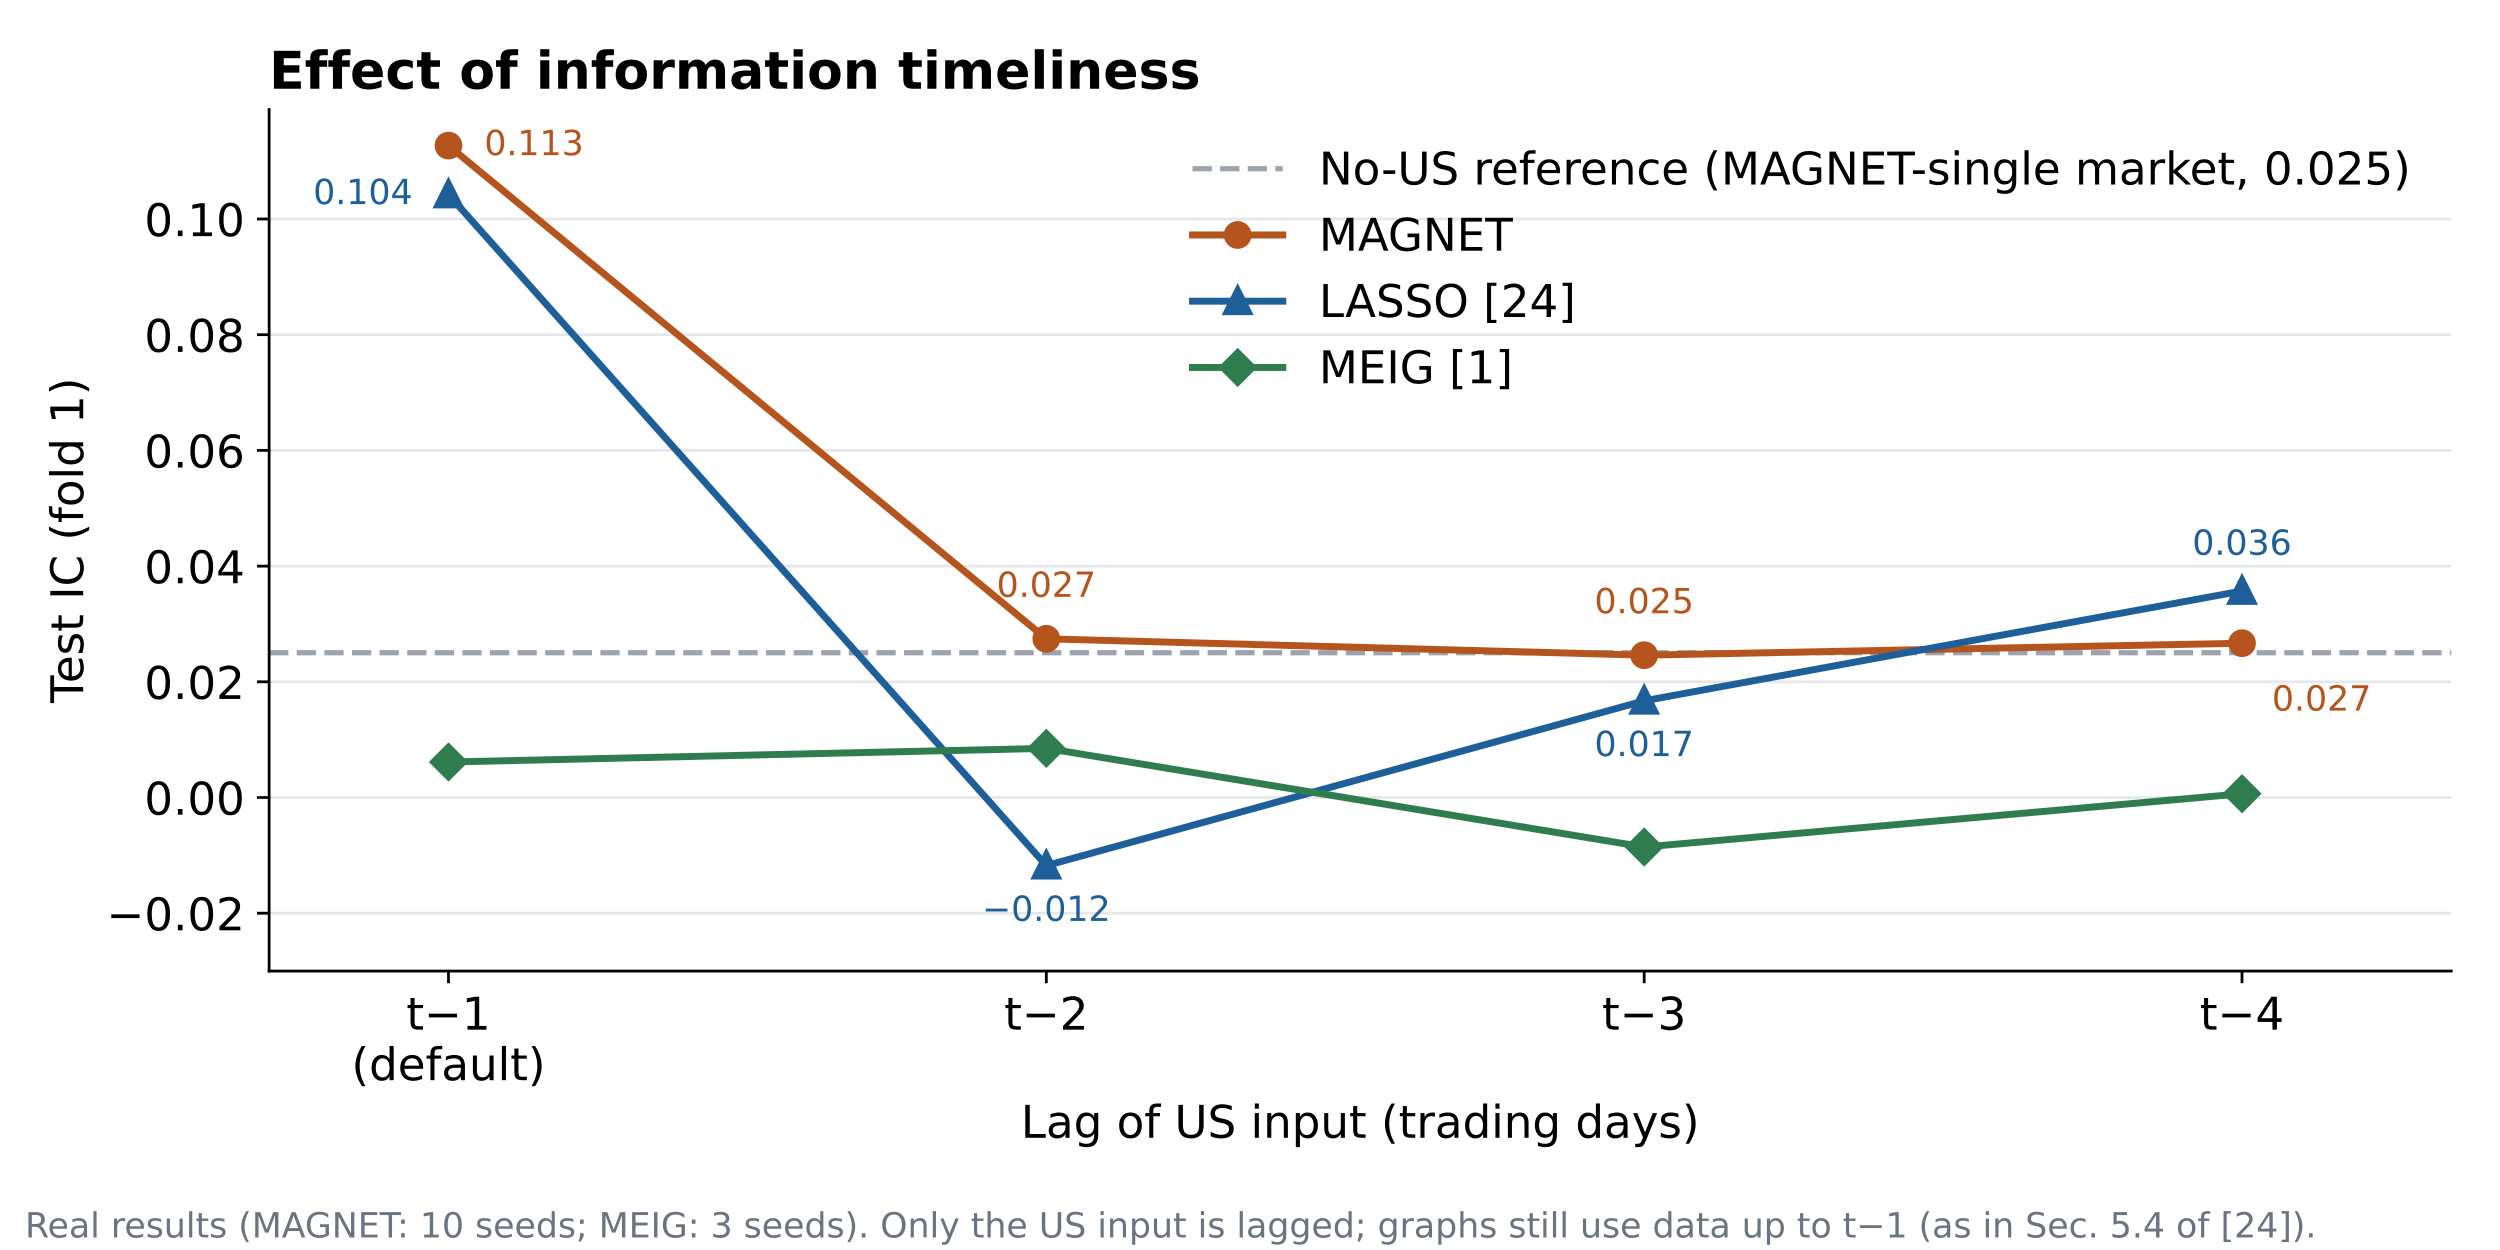
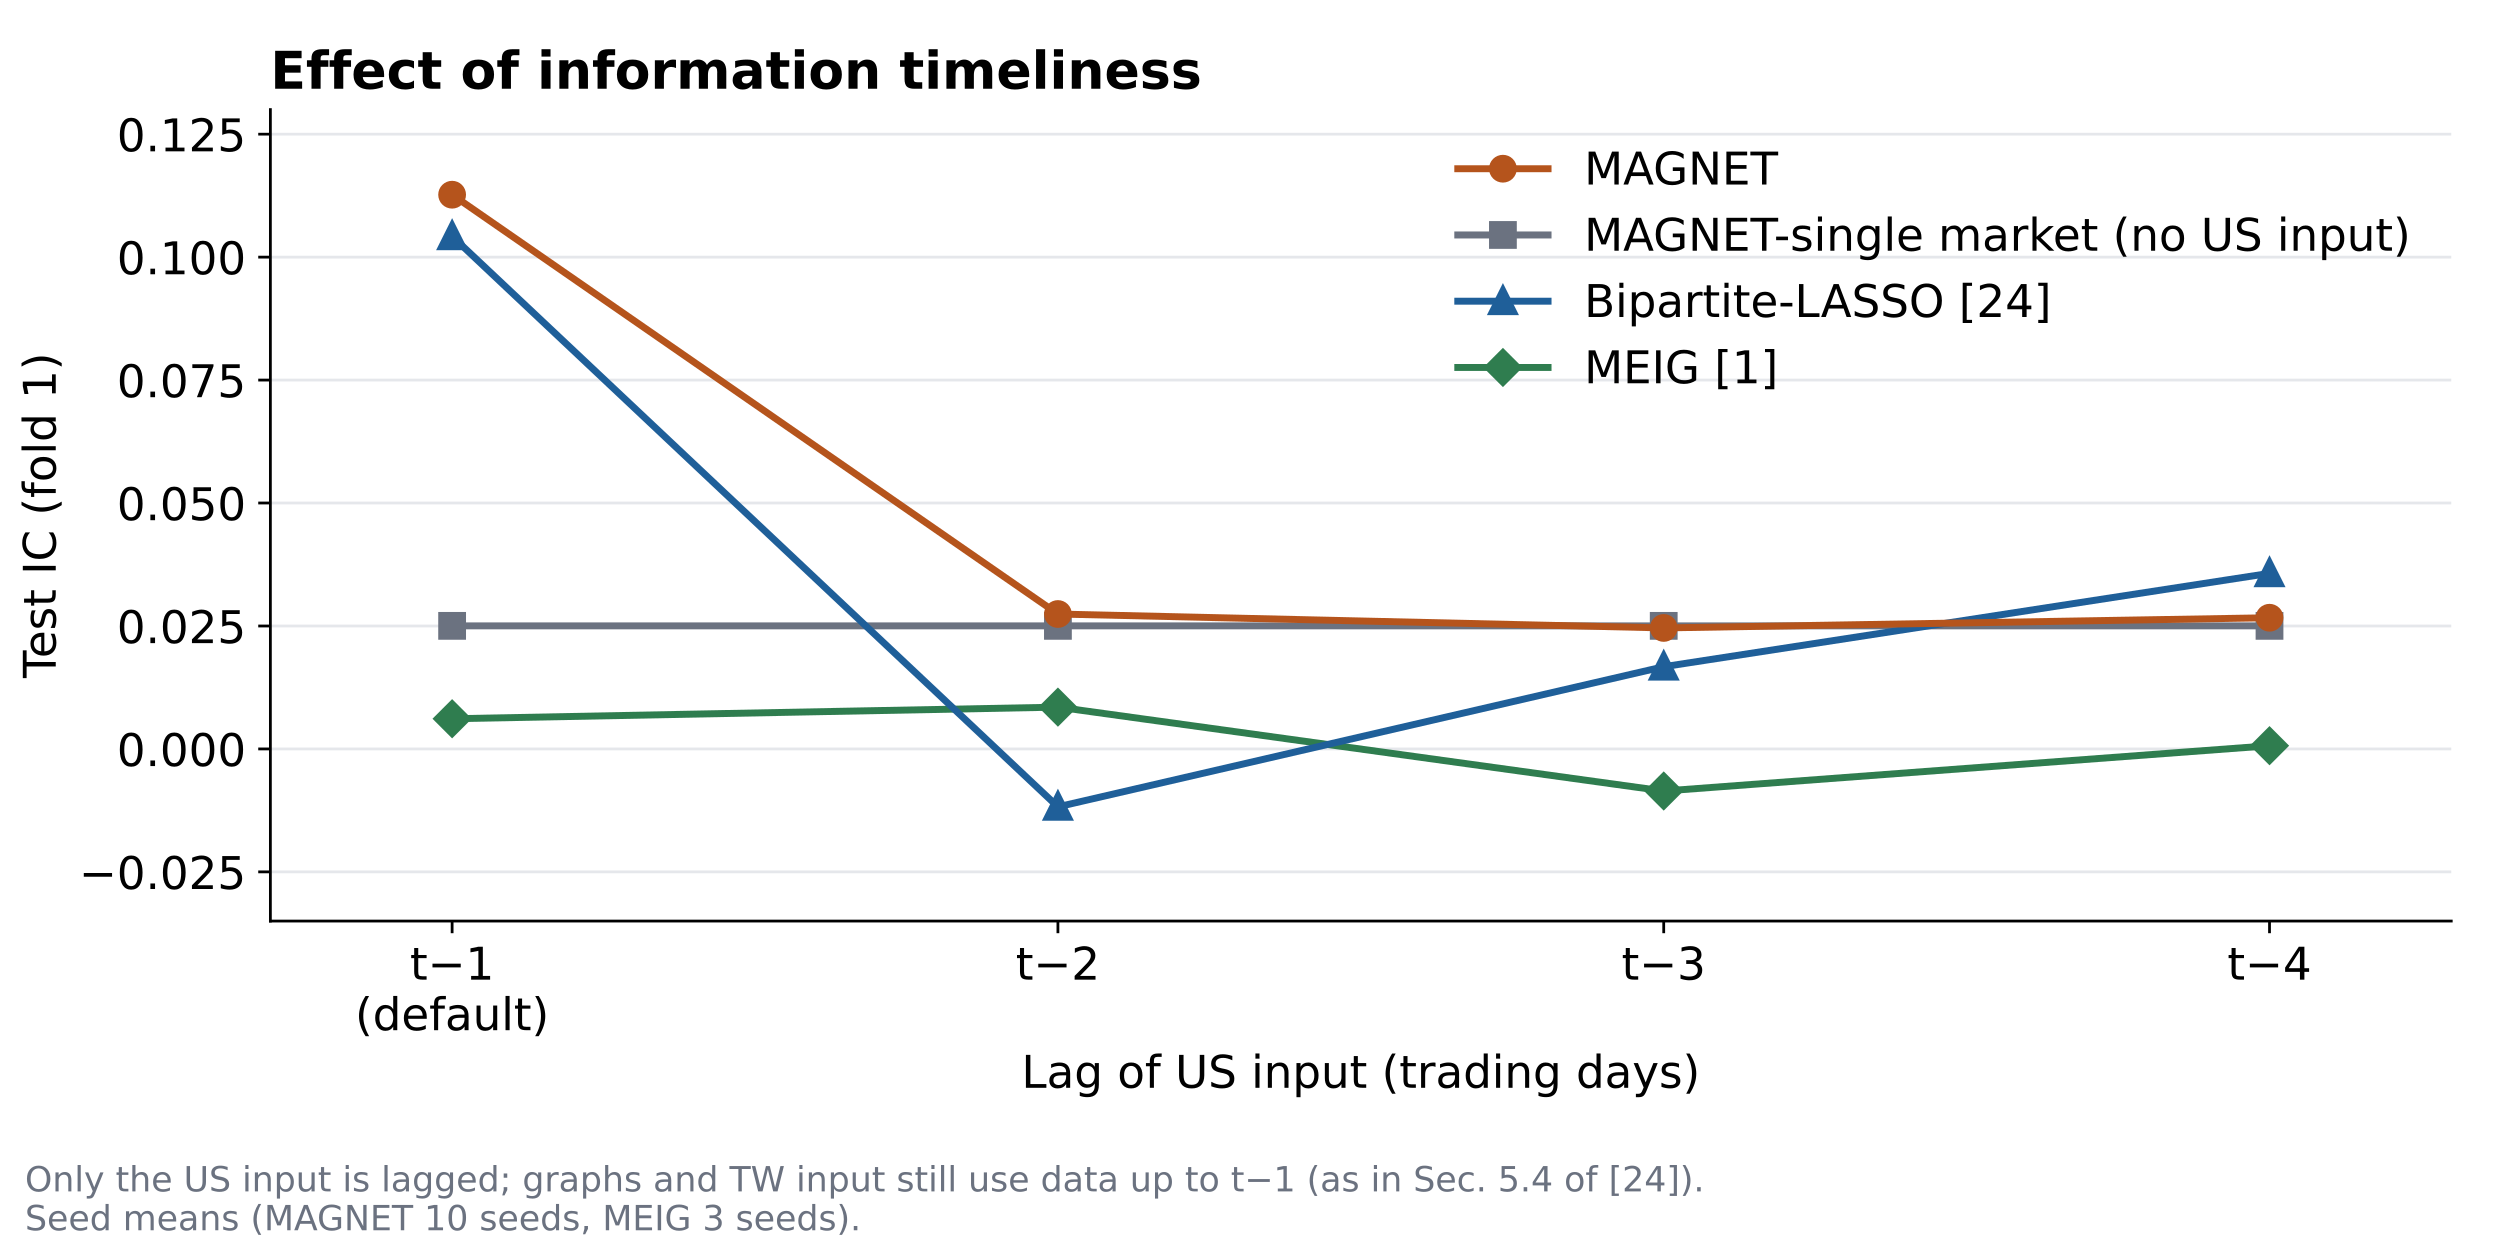
<svg xmlns="http://www.w3.org/2000/svg" xmlns:xlink="http://www.w3.org/1999/xlink" width="720pt" height="360pt" viewBox="0 0 720 360" version="1.1">
  <defs>
    <style type="text/css">*{stroke-linejoin: round; stroke-linecap: butt}</style>
  </defs>
  <g id="figure_1">
    <g id="patch_1">
      <path d="M 0 360  L 720 360  L 720 0  L 0 0  z " style="fill: #ffffff" />
    </g>
    <g id="axes_1">
      <g id="patch_2">
-         <path d="M 77.51 279.664  L 705.96 279.664  L 705.96 31.56  L 77.51 31.56  z " style="fill: #ffffff" />
+         <path d="M 77.87 265.264  L 705.96 265.264  L 705.96 31.56  L 77.87 31.56  z " style="fill: #ffffff" />
      </g>
      <g id="matplotlib.axis_1">
        <g id="xtick_1">
          <g id="line2d_1">
            <defs>
-               <path id="m0a04802cc2" d="M 0 0  L 0 3.5  " style="stroke: #000000; stroke-width: 0.8" />
+               <path id="mc1489511c1" d="M 0 0  L 0 3.5  " style="stroke: #000000; stroke-width: 0.8" />
            </defs>
            <g>
-               <use xlink:href="#m0a04802cc2" x="129.163" y="279.664" style="stroke: #000000; stroke-width: 0.8" />
+               <use xlink:href="#mc1489511c1" x="130.211" y="265.264" style="stroke: #000000; stroke-width: 0.8" />
            </g>
          </g>
          <g id="text_1">
-             <text style="font-size: 13px; font-family: 'DejaVu Sans'" transform="translate(117.0328 296.542)">t−1</text>
-             <text style="font-size: 13px; font-family: 'DejaVu Sans'" transform="translate(101.2205 311.0991)">(default)</text>
+             <text style="font-size: 13px; font-family: 'DejaVu Sans'" transform="translate(118.0802 282.142)">t−1</text>
+             <text style="font-size: 13px; font-family: 'DejaVu Sans'" transform="translate(102.2679 296.6991)">(default)</text>
          </g>
        </g>
        <g id="xtick_2">
          <g id="line2d_2">
            <g>
-               <use xlink:href="#m0a04802cc2" x="301.342" y="279.664" style="stroke: #000000; stroke-width: 0.8" />
+               <use xlink:href="#mc1489511c1" x="304.68" y="265.264" style="stroke: #000000; stroke-width: 0.8" />
            </g>
          </g>
          <g id="text_2">
-             <text style="font-size: 13px; font-family: 'DejaVu Sans'; text-anchor: middle" x="301.342" y="296.542" transform="rotate(-0 301.3415 296.542)">t−2</text>
+             <text style="font-size: 13px; font-family: 'DejaVu Sans'; text-anchor: middle" x="304.68" y="282.142" transform="rotate(-0 304.6803 282.142)">t−2</text>
          </g>
        </g>
        <g id="xtick_3">
          <g id="line2d_3">
            <g>
-               <use xlink:href="#m0a04802cc2" x="473.52" y="279.664" style="stroke: #000000; stroke-width: 0.8" />
+               <use xlink:href="#mc1489511c1" x="479.15" y="265.264" style="stroke: #000000; stroke-width: 0.8" />
            </g>
          </g>
          <g id="text_3">
-             <text style="font-size: 13px; font-family: 'DejaVu Sans'; text-anchor: middle" x="473.52" y="296.542" transform="rotate(-0 473.5196 296.542)">t−3</text>
+             <text style="font-size: 13px; font-family: 'DejaVu Sans'; text-anchor: middle" x="479.15" y="282.142" transform="rotate(-0 479.1497 282.142)">t−3</text>
          </g>
        </g>
        <g id="xtick_4">
          <g id="line2d_4">
            <g>
-               <use xlink:href="#m0a04802cc2" x="645.698" y="279.664" style="stroke: #000000; stroke-width: 0.8" />
+               <use xlink:href="#mc1489511c1" x="653.619" y="265.264" style="stroke: #000000; stroke-width: 0.8" />
            </g>
          </g>
          <g id="text_4">
-             <text style="font-size: 13px; font-family: 'DejaVu Sans'; text-anchor: middle" x="645.698" y="296.542" transform="rotate(-0 645.6977 296.542)">t−4</text>
+             <text style="font-size: 13px; font-family: 'DejaVu Sans'; text-anchor: middle" x="653.619" y="282.142" transform="rotate(-0 653.6192 282.142)">t−4</text>
          </g>
        </g>
        <g id="text_5">
-           <text style="font-size: 13px; font-family: 'DejaVu Sans'; text-anchor: middle" x="391.735" y="327.681" transform="rotate(-0 391.735 327.6807)">Lag of US input (trading days)</text>
+           <text style="font-size: 13px; font-family: 'DejaVu Sans'; text-anchor: middle" x="391.915" y="313.281" transform="rotate(-0 391.915 313.2807)">Lag of US input (trading days)</text>
        </g>
      </g>
      <g id="matplotlib.axis_2">
        <g id="ytick_1">
          <g id="line2d_5">
-             <path d="M 77.51 263.003  L 705.96 263.003  " clip-path="url(#pba3852b557)" style="fill: none; stroke: #e5e7eb; stroke-width: 0.8; stroke-linecap: square" />
+             <path d="M 77.87 251.1  L 705.96 251.1  " clip-path="url(#pfa7baa944f)" style="fill: none; stroke: #e5e7eb; stroke-width: 0.8; stroke-linecap: square" />
          </g>
          <g id="line2d_6">
            <defs>
-               <path id="mc489bd8456" d="M 0 0  L -3.5 0  " style="stroke: #000000; stroke-width: 0.8" />
+               <path id="macea631ed1" d="M 0 0  L -3.5 0  " style="stroke: #000000; stroke-width: 0.8" />
            </defs>
            <g>
-               <use xlink:href="#mc489bd8456" x="77.51" y="263.003" style="stroke: #000000; stroke-width: 0.8" />
+               <use xlink:href="#macea631ed1" x="77.87" y="251.1" style="stroke: #000000; stroke-width: 0.8" />
            </g>
          </g>
          <g id="text_6">
-             <text style="font-size: 13px; font-family: 'DejaVu Sans'; text-anchor: end" x="70.51" y="267.942" transform="rotate(-0 70.51 267.9422)">−0.02</text>
+             <text style="font-size: 13px; font-family: 'DejaVu Sans'; text-anchor: end" x="70.87" y="256.039" transform="rotate(-0 70.87 256.0391)">−0.025</text>
          </g>
        </g>
        <g id="ytick_2">
          <g id="line2d_7">
-             <path d="M 77.51 229.682  L 705.96 229.682  " clip-path="url(#pba3852b557)" style="fill: none; stroke: #e5e7eb; stroke-width: 0.8; stroke-linecap: square" />
+             <path d="M 77.87 215.69  L 705.96 215.69  " clip-path="url(#pfa7baa944f)" style="fill: none; stroke: #e5e7eb; stroke-width: 0.8; stroke-linecap: square" />
          </g>
          <g id="line2d_8">
            <g>
-               <use xlink:href="#mc489bd8456" x="77.51" y="229.682" style="stroke: #000000; stroke-width: 0.8" />
+               <use xlink:href="#macea631ed1" x="77.87" y="215.69" style="stroke: #000000; stroke-width: 0.8" />
            </g>
          </g>
          <g id="text_7">
-             <text style="font-size: 13px; font-family: 'DejaVu Sans'; text-anchor: end" x="70.51" y="234.621" transform="rotate(-0 70.51 234.6208)">0.00</text>
+             <text style="font-size: 13px; font-family: 'DejaVu Sans'; text-anchor: end" x="70.87" y="220.629" transform="rotate(-0 70.87 220.6294)">0.000</text>
          </g>
        </g>
        <g id="ytick_3">
          <g id="line2d_9">
-             <path d="M 77.51 196.36  L 705.96 196.36  " clip-path="url(#pba3852b557)" style="fill: none; stroke: #e5e7eb; stroke-width: 0.8; stroke-linecap: square" />
+             <path d="M 77.87 180.281  L 705.96 180.281  " clip-path="url(#pfa7baa944f)" style="fill: none; stroke: #e5e7eb; stroke-width: 0.8; stroke-linecap: square" />
          </g>
          <g id="line2d_10">
            <g>
-               <use xlink:href="#mc489bd8456" x="77.51" y="196.36" style="stroke: #000000; stroke-width: 0.8" />
+               <use xlink:href="#macea631ed1" x="77.87" y="180.281" style="stroke: #000000; stroke-width: 0.8" />
            </g>
          </g>
          <g id="text_8">
-             <text style="font-size: 13px; font-family: 'DejaVu Sans'; text-anchor: end" x="70.51" y="201.299" transform="rotate(-0 70.51 201.2993)">0.02</text>
+             <text style="font-size: 13px; font-family: 'DejaVu Sans'; text-anchor: end" x="70.87" y="185.22" transform="rotate(-0 70.87 185.2197)">0.025</text>
          </g>
        </g>
        <g id="ytick_4">
          <g id="line2d_11">
-             <path d="M 77.51 163.039  L 705.96 163.039  " clip-path="url(#pba3852b557)" style="fill: none; stroke: #e5e7eb; stroke-width: 0.8; stroke-linecap: square" />
+             <path d="M 77.87 144.871  L 705.96 144.871  " clip-path="url(#pfa7baa944f)" style="fill: none; stroke: #e5e7eb; stroke-width: 0.8; stroke-linecap: square" />
          </g>
          <g id="line2d_12">
            <g>
-               <use xlink:href="#mc489bd8456" x="77.51" y="163.039" style="stroke: #000000; stroke-width: 0.8" />
+               <use xlink:href="#macea631ed1" x="77.87" y="144.871" style="stroke: #000000; stroke-width: 0.8" />
            </g>
          </g>
          <g id="text_9">
-             <text style="font-size: 13px; font-family: 'DejaVu Sans'; text-anchor: end" x="70.51" y="167.978" transform="rotate(-0 70.51 167.9778)">0.04</text>
+             <text style="font-size: 13px; font-family: 'DejaVu Sans'; text-anchor: end" x="70.87" y="149.81" transform="rotate(-0 70.87 149.81)">0.050</text>
          </g>
        </g>
        <g id="ytick_5">
          <g id="line2d_13">
-             <path d="M 77.51 129.717  L 705.96 129.717  " clip-path="url(#pba3852b557)" style="fill: none; stroke: #e5e7eb; stroke-width: 0.8; stroke-linecap: square" />
+             <path d="M 77.87 109.461  L 705.96 109.461  " clip-path="url(#pfa7baa944f)" style="fill: none; stroke: #e5e7eb; stroke-width: 0.8; stroke-linecap: square" />
          </g>
          <g id="line2d_14">
            <g>
-               <use xlink:href="#mc489bd8456" x="77.51" y="129.717" style="stroke: #000000; stroke-width: 0.8" />
+               <use xlink:href="#macea631ed1" x="77.87" y="109.461" style="stroke: #000000; stroke-width: 0.8" />
            </g>
          </g>
          <g id="text_10">
-             <text style="font-size: 13px; font-family: 'DejaVu Sans'; text-anchor: end" x="70.51" y="134.656" transform="rotate(-0 70.51 134.6563)">0.06</text>
+             <text style="font-size: 13px; font-family: 'DejaVu Sans'; text-anchor: end" x="70.87" y="114.4" transform="rotate(-0 70.87 114.4003)">0.075</text>
          </g>
        </g>
        <g id="ytick_6">
          <g id="line2d_15">
-             <path d="M 77.51 96.396  L 705.96 96.396  " clip-path="url(#pba3852b557)" style="fill: none; stroke: #e5e7eb; stroke-width: 0.8; stroke-linecap: square" />
+             <path d="M 77.87 74.052  L 705.96 74.052  " clip-path="url(#pfa7baa944f)" style="fill: none; stroke: #e5e7eb; stroke-width: 0.8; stroke-linecap: square" />
          </g>
          <g id="line2d_16">
            <g>
-               <use xlink:href="#mc489bd8456" x="77.51" y="96.396" style="stroke: #000000; stroke-width: 0.8" />
+               <use xlink:href="#macea631ed1" x="77.87" y="74.052" style="stroke: #000000; stroke-width: 0.8" />
            </g>
          </g>
          <g id="text_11">
-             <text style="font-size: 13px; font-family: 'DejaVu Sans'; text-anchor: end" x="70.51" y="101.335" transform="rotate(-0 70.51 101.3349)">0.08</text>
+             <text style="font-size: 13px; font-family: 'DejaVu Sans'; text-anchor: end" x="70.87" y="78.991" transform="rotate(-0 70.87 78.99062)">0.100</text>
          </g>
        </g>
        <g id="ytick_7">
          <g id="line2d_17">
-             <path d="M 77.51 63.074  L 705.96 63.074  " clip-path="url(#pba3852b557)" style="fill: none; stroke: #e5e7eb; stroke-width: 0.8; stroke-linecap: square" />
+             <path d="M 77.87 38.642  L 705.96 38.642  " clip-path="url(#pfa7baa944f)" style="fill: none; stroke: #e5e7eb; stroke-width: 0.8; stroke-linecap: square" />
          </g>
          <g id="line2d_18">
            <g>
-               <use xlink:href="#mc489bd8456" x="77.51" y="63.074" style="stroke: #000000; stroke-width: 0.8" />
+               <use xlink:href="#macea631ed1" x="77.87" y="38.642" style="stroke: #000000; stroke-width: 0.8" />
            </g>
          </g>
          <g id="text_12">
-             <text style="font-size: 13px; font-family: 'DejaVu Sans'; text-anchor: end" x="70.51" y="68.013" transform="rotate(-0 70.51 68.0134)">0.10</text>
+             <text style="font-size: 13px; font-family: 'DejaVu Sans'; text-anchor: end" x="70.87" y="43.581" transform="rotate(-0 70.87 43.58092)">0.125</text>
          </g>
        </g>
        <g id="text_13">
-           <text style="font-size: 13px; font-family: 'DejaVu Sans'; text-anchor: middle" x="23.968" y="155.612" transform="rotate(-90 23.9675 155.612)">Test IC (fold 1)</text>
+           <text style="font-size: 13px; font-family: 'DejaVu Sans'; text-anchor: middle" x="16.056" y="148.412" transform="rotate(-90 16.05625 148.412)">Test IC (fold 1)</text>
        </g>
      </g>
      <g id="line2d_19">
-         <path d="M 77.51 187.99  L 705.96 187.99  " clip-path="url(#pba3852b557)" style="fill: none; stroke-dasharray: 5.55,2.4; stroke-dashoffset: 0; stroke: #9ca3af; stroke-width: 1.5" />
+         <path d="M 130.211 180.247  L 304.68 180.247  L 479.15 180.247  L 653.619 180.247  " clip-path="url(#pfa7baa944f)" style="fill: none; stroke: #6b7280; stroke-width: 2; stroke-linecap: square" />
+         <defs>
+           <path id="mc9e5d0f7e5" d="M -3 3  L 3 3  L 3 -3  L -3 -3  z " style="stroke: #6b7280; stroke-width: 2; stroke-linejoin: miter" />
+         </defs>
+         <g clip-path="url(#pfa7baa944f)">
+           <use xlink:href="#mc9e5d0f7e5" x="130.211" y="180.247" style="fill: #6b7280; stroke: #6b7280; stroke-width: 2; stroke-linejoin: miter" />
+           <use xlink:href="#mc9e5d0f7e5" x="304.68" y="180.247" style="fill: #6b7280; stroke: #6b7280; stroke-width: 2; stroke-linejoin: miter" />
+           <use xlink:href="#mc9e5d0f7e5" x="479.15" y="180.247" style="fill: #6b7280; stroke: #6b7280; stroke-width: 2; stroke-linejoin: miter" />
+           <use xlink:href="#mc9e5d0f7e5" x="653.619" y="180.247" style="fill: #6b7280; stroke: #6b7280; stroke-width: 2; stroke-linejoin: miter" />
+         </g>
+       </g>
+       <g id="patch_3">
+         <path d="M 77.87 265.264  L 77.87 31.56  " style="fill: none; stroke: #000000; stroke-width: 0.8; stroke-linejoin: miter; stroke-linecap: square" />
+       </g>
+       <g id="patch_4">
+         <path d="M 77.87 265.264  L 705.96 265.264  " style="fill: none; stroke: #000000; stroke-width: 0.8; stroke-linejoin: miter; stroke-linecap: square" />
      </g>
      <g id="line2d_20">
-         <path d="M 129.163 41.928  L 301.342 183.979  L 473.52 188.696  L 645.698 185.24  " clip-path="url(#pba3852b557)" style="fill: none; stroke: #b5541c; stroke-width: 2; stroke-linecap: square" />
-         <defs>
-           <path id="mba3779ea77" d="M 0 3  C 0.796 3 1.559 2.684 2.121 2.121  C 2.684 1.559 3 0.796 3 0  C 3 -0.796 2.684 -1.559 2.121 -2.121  C 1.559 -2.684 0.796 -3 0 -3  C -0.796 -3 -1.559 -2.684 -2.121 -2.121  C -2.684 -1.559 -3 -0.796 -3 0  C -3 0.796 -2.684 1.559 -2.121 2.121  C -1.559 2.684 -0.796 3 0 3  z " style="stroke: #b5541c; stroke-width: 2" />
-         </defs>
-         <g clip-path="url(#pba3852b557)">
-           <use xlink:href="#mba3779ea77" x="129.163" y="41.928" style="fill: #b5541c; stroke: #b5541c; stroke-width: 2" />
-           <use xlink:href="#mba3779ea77" x="301.342" y="183.979" style="fill: #b5541c; stroke: #b5541c; stroke-width: 2" />
-           <use xlink:href="#mba3779ea77" x="473.52" y="188.696" style="fill: #b5541c; stroke: #b5541c; stroke-width: 2" />
-           <use xlink:href="#mba3779ea77" x="645.698" y="185.24" style="fill: #b5541c; stroke: #b5541c; stroke-width: 2" />
-         </g>
+         <path d="M 130.211 206.998  L 304.68 203.651  L 479.15 227.812  L 653.619 214.76  " clip-path="url(#pfa7baa944f)" style="fill: none; stroke: #2f7d4f; stroke-width: 2; stroke-linecap: square" />
+         <defs>
+           <path id="m229d347333" d="M -0 4.243  L 4.243 0  L 0 -4.243  L -4.243 -0  z " style="stroke: #2f7d4f; stroke-width: 2; stroke-linejoin: miter" />
+         </defs>
+         <g clip-path="url(#pfa7baa944f)">
+           <use xlink:href="#m229d347333" x="130.211" y="206.998" style="fill: #2f7d4f; stroke: #2f7d4f; stroke-width: 2; stroke-linejoin: miter" />
+           <use xlink:href="#m229d347333" x="304.68" y="203.651" style="fill: #2f7d4f; stroke: #2f7d4f; stroke-width: 2; stroke-linejoin: miter" />
+           <use xlink:href="#m229d347333" x="479.15" y="227.812" style="fill: #2f7d4f; stroke: #2f7d4f; stroke-width: 2; stroke-linejoin: miter" />
+           <use xlink:href="#m229d347333" x="653.619" y="214.76" style="fill: #2f7d4f; stroke: #2f7d4f; stroke-width: 2; stroke-linejoin: miter" />
+         </g>
+       </g>
+       <g id="text_14">
+         <text style="font-weight: 700; font-size: 15px; font-family: 'DejaVu Sans'; text-anchor: start" x="77.87" y="25.56" transform="rotate(-0 77.87 25.56)">Effect of information timeliness</text>
      </g>
      <g id="line2d_21">
-         <path d="M 129.163 56.023  L 301.342 249.296  L 473.52 201.827  L 645.698 170.195  " clip-path="url(#pba3852b557)" style="fill: none; stroke: #1f5f99; stroke-width: 2; stroke-linecap: square" />
-         <defs>
-           <path id="m5b8e0a2b0c" d="M 0 -3  L -3 3  L 3 3  z " style="stroke: #1f5f99; stroke-width: 2; stroke-linejoin: miter" />
-         </defs>
-         <g clip-path="url(#pba3852b557)">
-           <use xlink:href="#m5b8e0a2b0c" x="129.163" y="56.023" style="fill: #1f5f99; stroke: #1f5f99; stroke-width: 2; stroke-linejoin: miter" />
-           <use xlink:href="#m5b8e0a2b0c" x="301.342" y="249.296" style="fill: #1f5f99; stroke: #1f5f99; stroke-width: 2; stroke-linejoin: miter" />
-           <use xlink:href="#m5b8e0a2b0c" x="473.52" y="201.827" style="fill: #1f5f99; stroke: #1f5f99; stroke-width: 2; stroke-linejoin: miter" />
-           <use xlink:href="#m5b8e0a2b0c" x="645.698" y="170.195" style="fill: #1f5f99; stroke: #1f5f99; stroke-width: 2; stroke-linejoin: miter" />
+         <path d="M 130.211 68.057  L 304.68 232.365  L 479.15 192.01  L 653.619 165.119  " clip-path="url(#pfa7baa944f)" style="fill: none; stroke: #1f5f99; stroke-width: 2; stroke-linecap: square" />
+         <defs>
+           <path id="m5939e030f9" d="M 0 -3  L -3 3  L 3 3  z " style="stroke: #1f5f99; stroke-width: 2; stroke-linejoin: miter" />
+         </defs>
+         <g clip-path="url(#pfa7baa944f)">
+           <use xlink:href="#m5939e030f9" x="130.211" y="68.057" style="fill: #1f5f99; stroke: #1f5f99; stroke-width: 2; stroke-linejoin: miter" />
+           <use xlink:href="#m5939e030f9" x="304.68" y="232.365" style="fill: #1f5f99; stroke: #1f5f99; stroke-width: 2; stroke-linejoin: miter" />
+           <use xlink:href="#m5939e030f9" x="479.15" y="192.01" style="fill: #1f5f99; stroke: #1f5f99; stroke-width: 2; stroke-linejoin: miter" />
+           <use xlink:href="#m5939e030f9" x="653.619" y="165.119" style="fill: #1f5f99; stroke: #1f5f99; stroke-width: 2; stroke-linejoin: miter" />
        </g>
      </g>
      <g id="line2d_22">
-         <path d="M 129.163 219.457  L 301.342 215.52  L 473.52 243.94  L 645.698 228.587  " clip-path="url(#pba3852b557)" style="fill: none; stroke: #2f7d4f; stroke-width: 2; stroke-linecap: square" />
-         <defs>
-           <path id="me71648ea87" d="M -0 4.243  L 4.243 0  L 0 -4.243  L -4.243 -0  z " style="stroke: #2f7d4f; stroke-width: 2; stroke-linejoin: miter" />
-         </defs>
-         <g clip-path="url(#pba3852b557)">
-           <use xlink:href="#me71648ea87" x="129.163" y="219.457" style="fill: #2f7d4f; stroke: #2f7d4f; stroke-width: 2; stroke-linejoin: miter" />
-           <use xlink:href="#me71648ea87" x="301.342" y="215.52" style="fill: #2f7d4f; stroke: #2f7d4f; stroke-width: 2; stroke-linejoin: miter" />
-           <use xlink:href="#me71648ea87" x="473.52" y="243.94" style="fill: #2f7d4f; stroke: #2f7d4f; stroke-width: 2; stroke-linejoin: miter" />
-           <use xlink:href="#me71648ea87" x="645.698" y="228.587" style="fill: #2f7d4f; stroke: #2f7d4f; stroke-width: 2; stroke-linejoin: miter" />
-         </g>
-       </g>
-       <g id="patch_3">
-         <path d="M 77.51 279.664  L 77.51 31.56  " style="fill: none; stroke: #000000; stroke-width: 0.8; stroke-linejoin: miter; stroke-linecap: square" />
-       </g>
-       <g id="patch_4">
-         <path d="M 77.51 279.664  L 705.96 279.664  " style="fill: none; stroke: #000000; stroke-width: 0.8; stroke-linejoin: miter; stroke-linecap: square" />
-       </g>
-       <g id="text_14">
-         <text style="font-size: 10px; font-family: 'DejaVu Sans'; text-anchor: start; fill: #b5541c" x="139.494" y="44.688" transform="rotate(-0 139.4941 44.68777)">0.113</text>
-       </g>
-       <g id="text_15">
-         <text style="font-size: 10px; font-family: 'DejaVu Sans'; text-anchor: middle; fill: #b5541c" x="301.342" y="171.903" transform="rotate(-0 301.3415 171.9027)">0.027</text>
-       </g>
-       <g id="text_16">
-         <text style="font-size: 10px; font-family: 'DejaVu Sans'; text-anchor: middle; fill: #b5541c" x="473.52" y="176.62" transform="rotate(-0 473.5196 176.62)">0.025</text>
-       </g>
-       <g id="text_17">
-         <text style="font-size: 10px; font-family: 'DejaVu Sans'; text-anchor: start; fill: #b5541c" x="654.307" y="204.661" transform="rotate(-0 654.3066 204.6606)">0.027</text>
-       </g>
-       <g id="text_18">
-         <text style="font-size: 10px; font-family: 'DejaVu Sans'; text-anchor: end; fill: #1f5f99" x="118.833" y="58.782" transform="rotate(-0 118.8327 58.78204)">0.104</text>
-       </g>
-       <g id="text_19">
-         <text style="font-size: 10px; font-family: 'DejaVu Sans'; text-anchor: middle; fill: #1f5f99" x="301.342" y="265.225" transform="rotate(-0 301.3415 265.225)">−0.012</text>
-       </g>
-       <g id="text_20">
-         <text style="font-size: 10px; font-family: 'DejaVu Sans'; text-anchor: middle; fill: #1f5f99" x="473.52" y="217.756" transform="rotate(-0 473.5196 217.7559)">0.017</text>
-       </g>
-       <g id="text_21">
-         <text style="font-size: 10px; font-family: 'DejaVu Sans'; text-anchor: middle; fill: #1f5f99" x="645.698" y="159.785" transform="rotate(-0 645.6977 159.7852)">0.036</text>
-       </g>
-       <g id="text_22">
-         <text style="font-weight: 700; font-size: 15px; font-family: 'DejaVu Sans'; text-anchor: start" x="77.51" y="25.56" transform="rotate(-0 77.51 25.56)">Effect of information timeliness</text>
+         <path d="M 130.211 56.075  L 304.68 176.837  L 479.15 180.847  L 653.619 177.909  " clip-path="url(#pfa7baa944f)" style="fill: none; stroke: #b5541c; stroke-width: 2; stroke-linecap: square" />
+         <defs>
+           <path id="m9f9cf1e5f9" d="M 0 3  C 0.796 3 1.559 2.684 2.121 2.121  C 2.684 1.559 3 0.796 3 0  C 3 -0.796 2.684 -1.559 2.121 -2.121  C 1.559 -2.684 0.796 -3 0 -3  C -0.796 -3 -1.559 -2.684 -2.121 -2.121  C -2.684 -1.559 -3 -0.796 -3 0  C -3 0.796 -2.684 1.559 -2.121 2.121  C -1.559 2.684 -0.796 3 0 3  z " style="stroke: #b5541c; stroke-width: 2" />
+         </defs>
+         <g clip-path="url(#pfa7baa944f)">
+           <use xlink:href="#m9f9cf1e5f9" x="130.211" y="56.075" style="fill: #b5541c; stroke: #b5541c; stroke-width: 2" />
+           <use xlink:href="#m9f9cf1e5f9" x="304.68" y="176.837" style="fill: #b5541c; stroke: #b5541c; stroke-width: 2" />
+           <use xlink:href="#m9f9cf1e5f9" x="479.15" y="180.847" style="fill: #b5541c; stroke: #b5541c; stroke-width: 2" />
+           <use xlink:href="#m9f9cf1e5f9" x="653.619" y="177.909" style="fill: #b5541c; stroke: #b5541c; stroke-width: 2" />
+         </g>
      </g>
      <g id="legend_1">
        <g id="line2d_23">
-           <path d="M 343.447 48.588  L 356.447 48.588  L 369.447 48.588  " style="fill: none; stroke-dasharray: 5.55,2.4; stroke-dashoffset: 0; stroke: #9ca3af; stroke-width: 1.5" />
-         </g>
-         <g id="text_23">
-           <text style="font-size: 13px; font-family: 'DejaVu Sans'; text-anchor: start" x="379.847" y="53.138" transform="rotate(-0 379.8469 53.13797)">No-US reference (MAGNET-single market, 0.025)</text>
+           <path d="M 419.84 48.588  L 432.84 48.588  L 445.84 48.588  " style="fill: none; stroke: #b5541c; stroke-width: 2; stroke-linecap: square" />
+           <g>
+             <use xlink:href="#m9f9cf1e5f9" x="432.84" y="48.588" style="fill: #b5541c; stroke: #b5541c; stroke-width: 2" />
+           </g>
+         </g>
+         <g id="text_15">
+           <text style="font-size: 13px; font-family: 'DejaVu Sans'; text-anchor: start" x="456.24" y="53.138" transform="rotate(-0 456.2402 53.13797)">MAGNET</text>
        </g>
        <g id="line2d_24">
-           <path d="M 343.447 67.67  L 356.447 67.67  L 369.447 67.67  " style="fill: none; stroke: #b5541c; stroke-width: 2; stroke-linecap: square" />
-           <g>
-             <use xlink:href="#mba3779ea77" x="356.447" y="67.67" style="fill: #b5541c; stroke: #b5541c; stroke-width: 2" />
-           </g>
-         </g>
-         <g id="text_24">
-           <text style="font-size: 13px; font-family: 'DejaVu Sans'; text-anchor: start" x="379.847" y="72.22" transform="rotate(-0 379.8469 72.21953)">MAGNET</text>
+           <path d="M 419.84 67.67  L 432.84 67.67  L 445.84 67.67  " style="fill: none; stroke: #6b7280; stroke-width: 2; stroke-linecap: square" />
+           <g>
+             <use xlink:href="#mc9e5d0f7e5" x="432.84" y="67.67" style="fill: #6b7280; stroke: #6b7280; stroke-width: 2; stroke-linejoin: miter" />
+           </g>
+         </g>
+         <g id="text_16">
+           <text style="font-size: 13px; font-family: 'DejaVu Sans'; text-anchor: start" x="456.24" y="72.22" transform="rotate(-0 456.2402 72.21953)">MAGNET-single market (no US input)</text>
        </g>
        <g id="line2d_25">
-           <path d="M 343.447 86.751  L 356.447 86.751  L 369.447 86.751  " style="fill: none; stroke: #1f5f99; stroke-width: 2; stroke-linecap: square" />
-           <g>
-             <use xlink:href="#m5b8e0a2b0c" x="356.447" y="86.751" style="fill: #1f5f99; stroke: #1f5f99; stroke-width: 2; stroke-linejoin: miter" />
-           </g>
-         </g>
-         <g id="text_25">
-           <text style="font-size: 13px; font-family: 'DejaVu Sans'; text-anchor: start" x="379.847" y="91.301" transform="rotate(-0 379.8469 91.30109)">LASSO [24]</text>
+           <path d="M 419.84 86.751  L 432.84 86.751  L 445.84 86.751  " style="fill: none; stroke: #1f5f99; stroke-width: 2; stroke-linecap: square" />
+           <g>
+             <use xlink:href="#m5939e030f9" x="432.84" y="86.751" style="fill: #1f5f99; stroke: #1f5f99; stroke-width: 2; stroke-linejoin: miter" />
+           </g>
+         </g>
+         <g id="text_17">
+           <text style="font-size: 13px; font-family: 'DejaVu Sans'; text-anchor: start" x="456.24" y="91.301" transform="rotate(-0 456.2402 91.30109)">Bipartite-LASSO [24]</text>
        </g>
        <g id="line2d_26">
-           <path d="M 343.447 105.833  L 356.447 105.833  L 369.447 105.833  " style="fill: none; stroke: #2f7d4f; stroke-width: 2; stroke-linecap: square" />
-           <g>
-             <use xlink:href="#me71648ea87" x="356.447" y="105.833" style="fill: #2f7d4f; stroke: #2f7d4f; stroke-width: 2; stroke-linejoin: miter" />
-           </g>
-         </g>
-         <g id="text_26">
-           <text style="font-size: 13px; font-family: 'DejaVu Sans'; text-anchor: start" x="379.847" y="110.383" transform="rotate(-0 379.8469 110.3827)">MEIG [1]</text>
+           <path d="M 419.84 105.833  L 432.84 105.833  L 445.84 105.833  " style="fill: none; stroke: #2f7d4f; stroke-width: 2; stroke-linecap: square" />
+           <g>
+             <use xlink:href="#m229d347333" x="432.84" y="105.833" style="fill: #2f7d4f; stroke: #2f7d4f; stroke-width: 2; stroke-linejoin: miter" />
+           </g>
+         </g>
+         <g id="text_18">
+           <text style="font-size: 13px; font-family: 'DejaVu Sans'; text-anchor: start" x="456.24" y="110.383" transform="rotate(-0 456.2402 110.3827)">MEIG [1]</text>
        </g>
      </g>
    </g>
-     <g id="text_27">
-       <text style="font-size: 10px; font-family: 'DejaVu Sans'; text-anchor: start; fill: #6b7280" x="7.2" y="356.4" transform="rotate(-0 7.2 356.4)">Real results (MAGNET: 10 seeds; MEIG: 3 seeds). Only the US input is lagged; graphs still use data up to t−1 (as in Sec. 5.4 of [24]).</text>
+     <g id="text_19">
+       <text style="font-size: 10px; font-family: 'DejaVu Sans'; fill: #6b7280" transform="translate(7.2 343.1225)">Only the US input is lagged; graphs and TW input still use data up to t−1 (as in Sec. 5.4 of [24]).</text>
+       <text style="font-size: 10px; font-family: 'DejaVu Sans'; fill: #6b7280" transform="translate(7.2 354.3203)">Seed means (MAGNET 10 seeds, MEIG 3 seeds).</text>
    </g>
  </g>
  <defs>
-     <clipPath id="pba3852b557">
-       <rect x="77.51" y="31.56" width="628.45" height="248.104" />
+     <clipPath id="pfa7baa944f">
+       <rect x="77.87" y="31.56" width="628.09" height="233.704" />
    </clipPath>
  </defs>
</svg>
